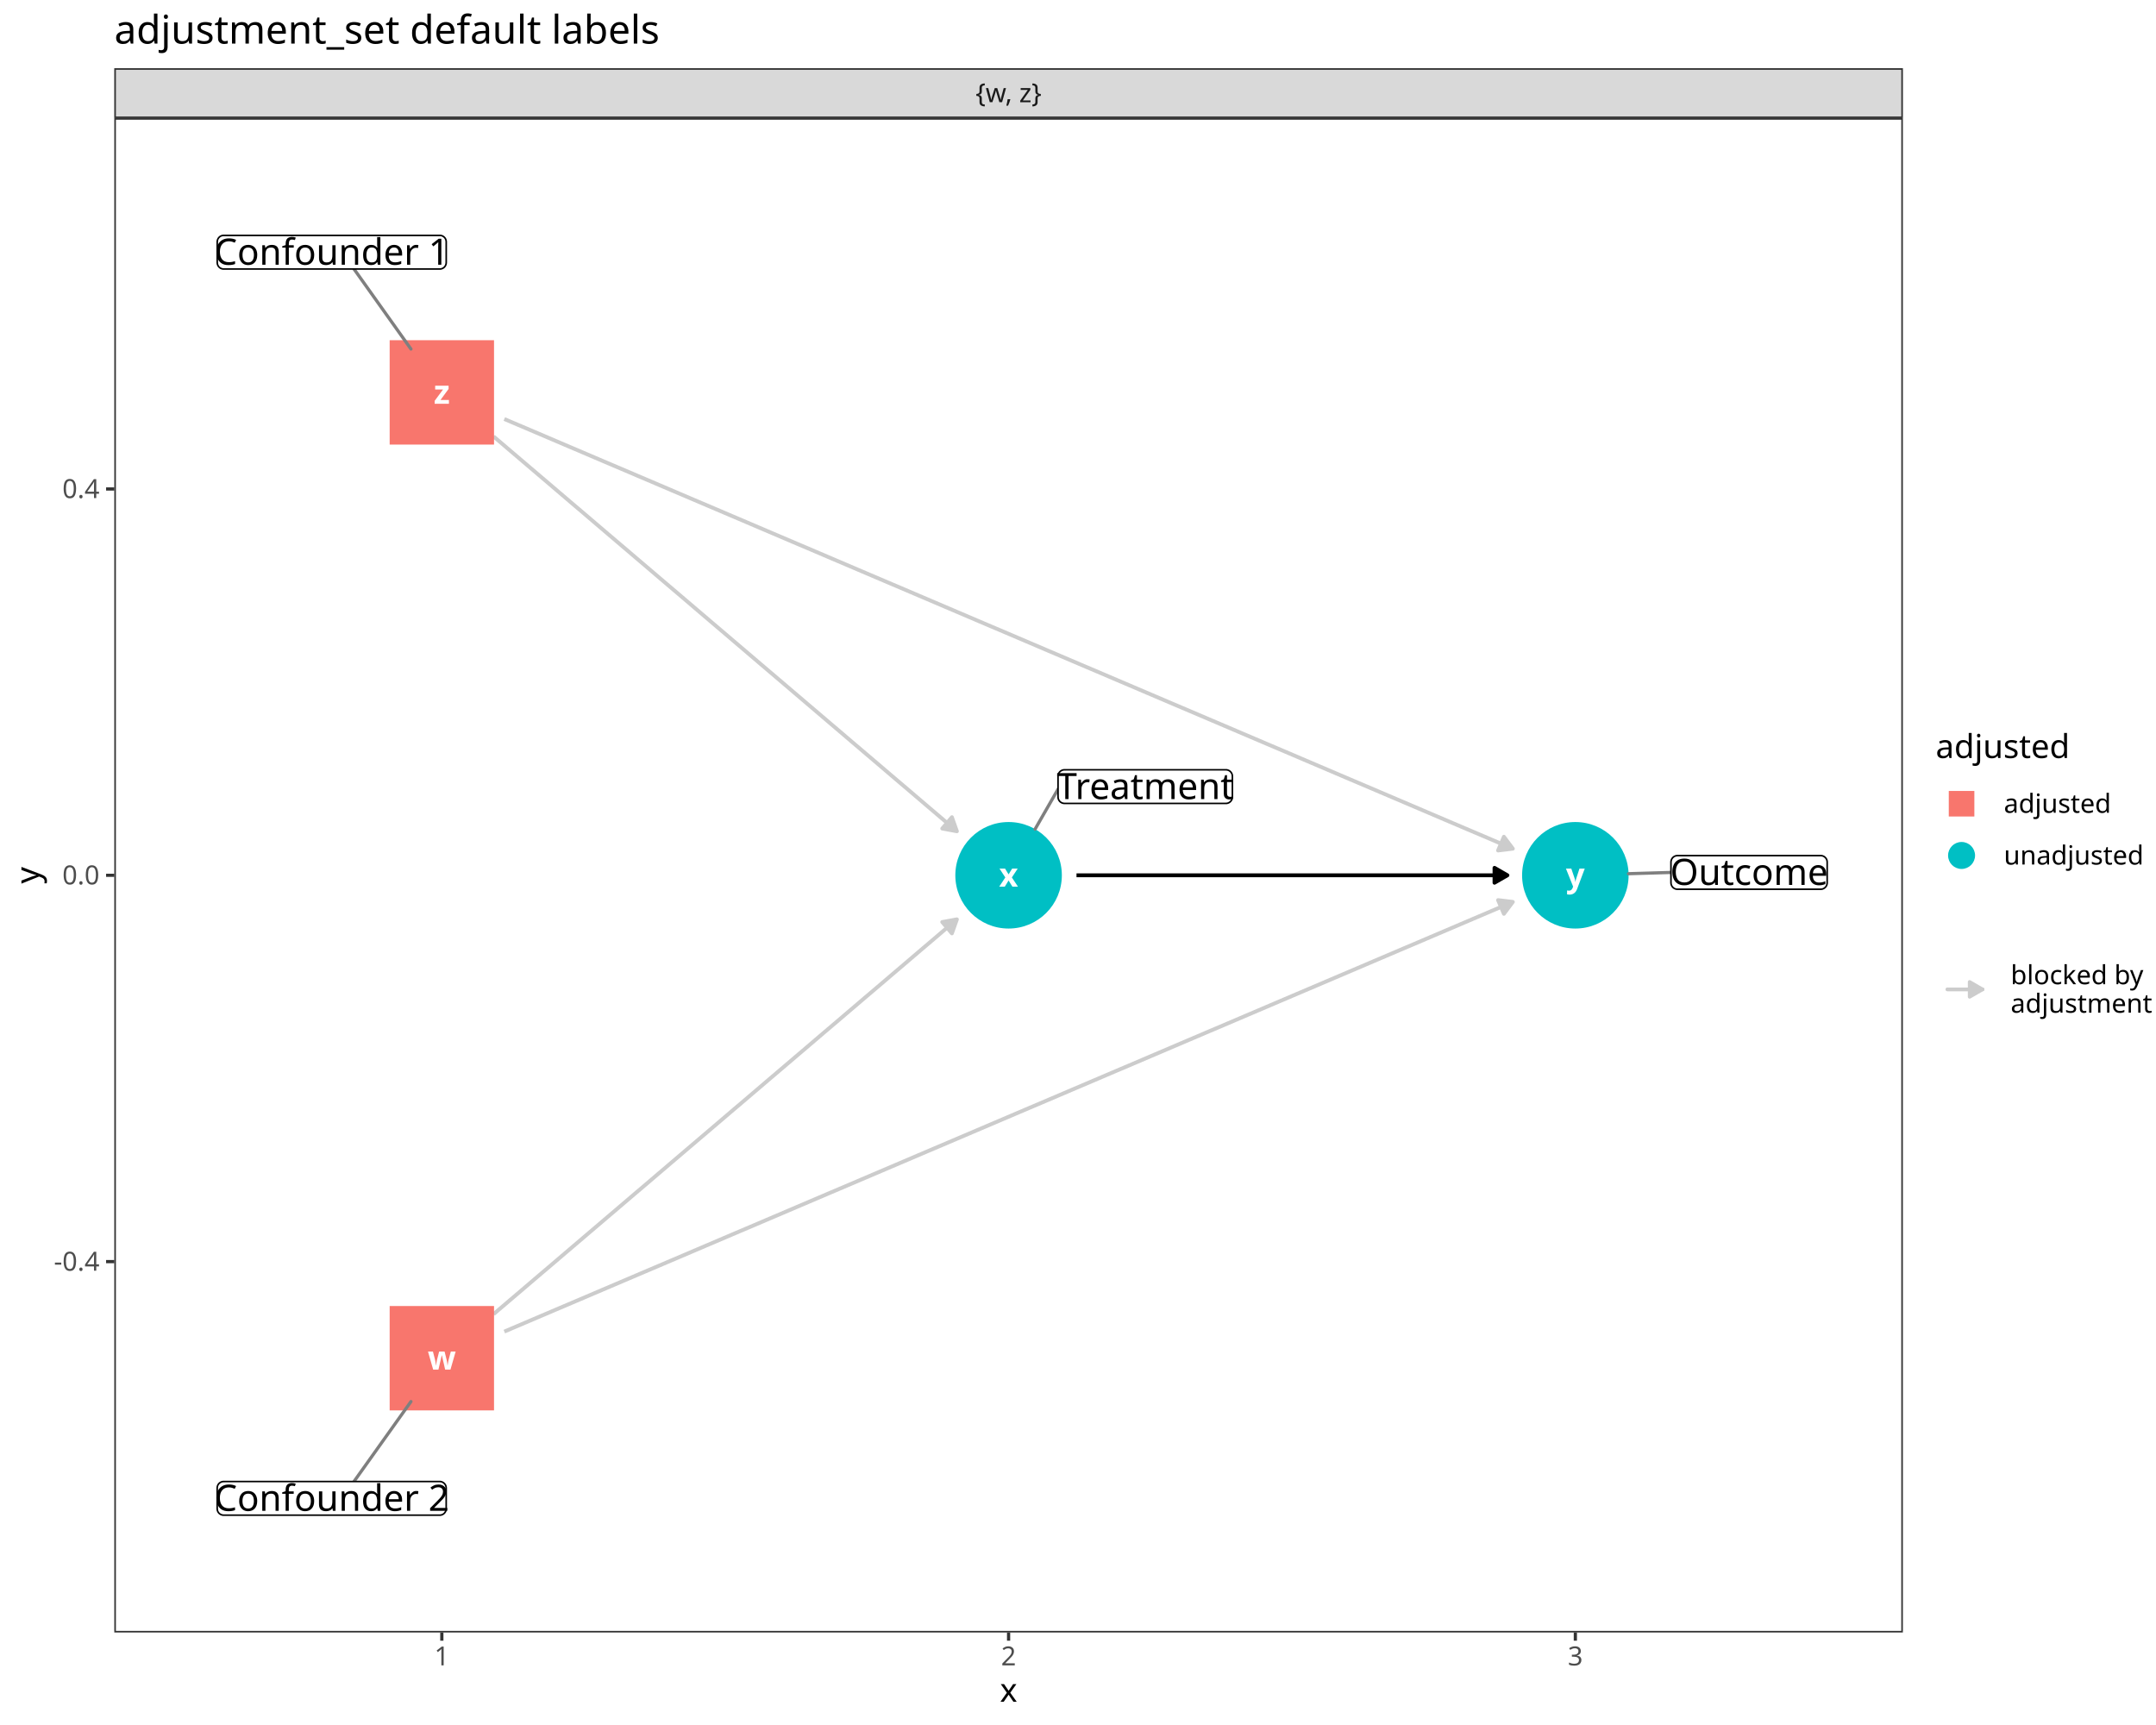
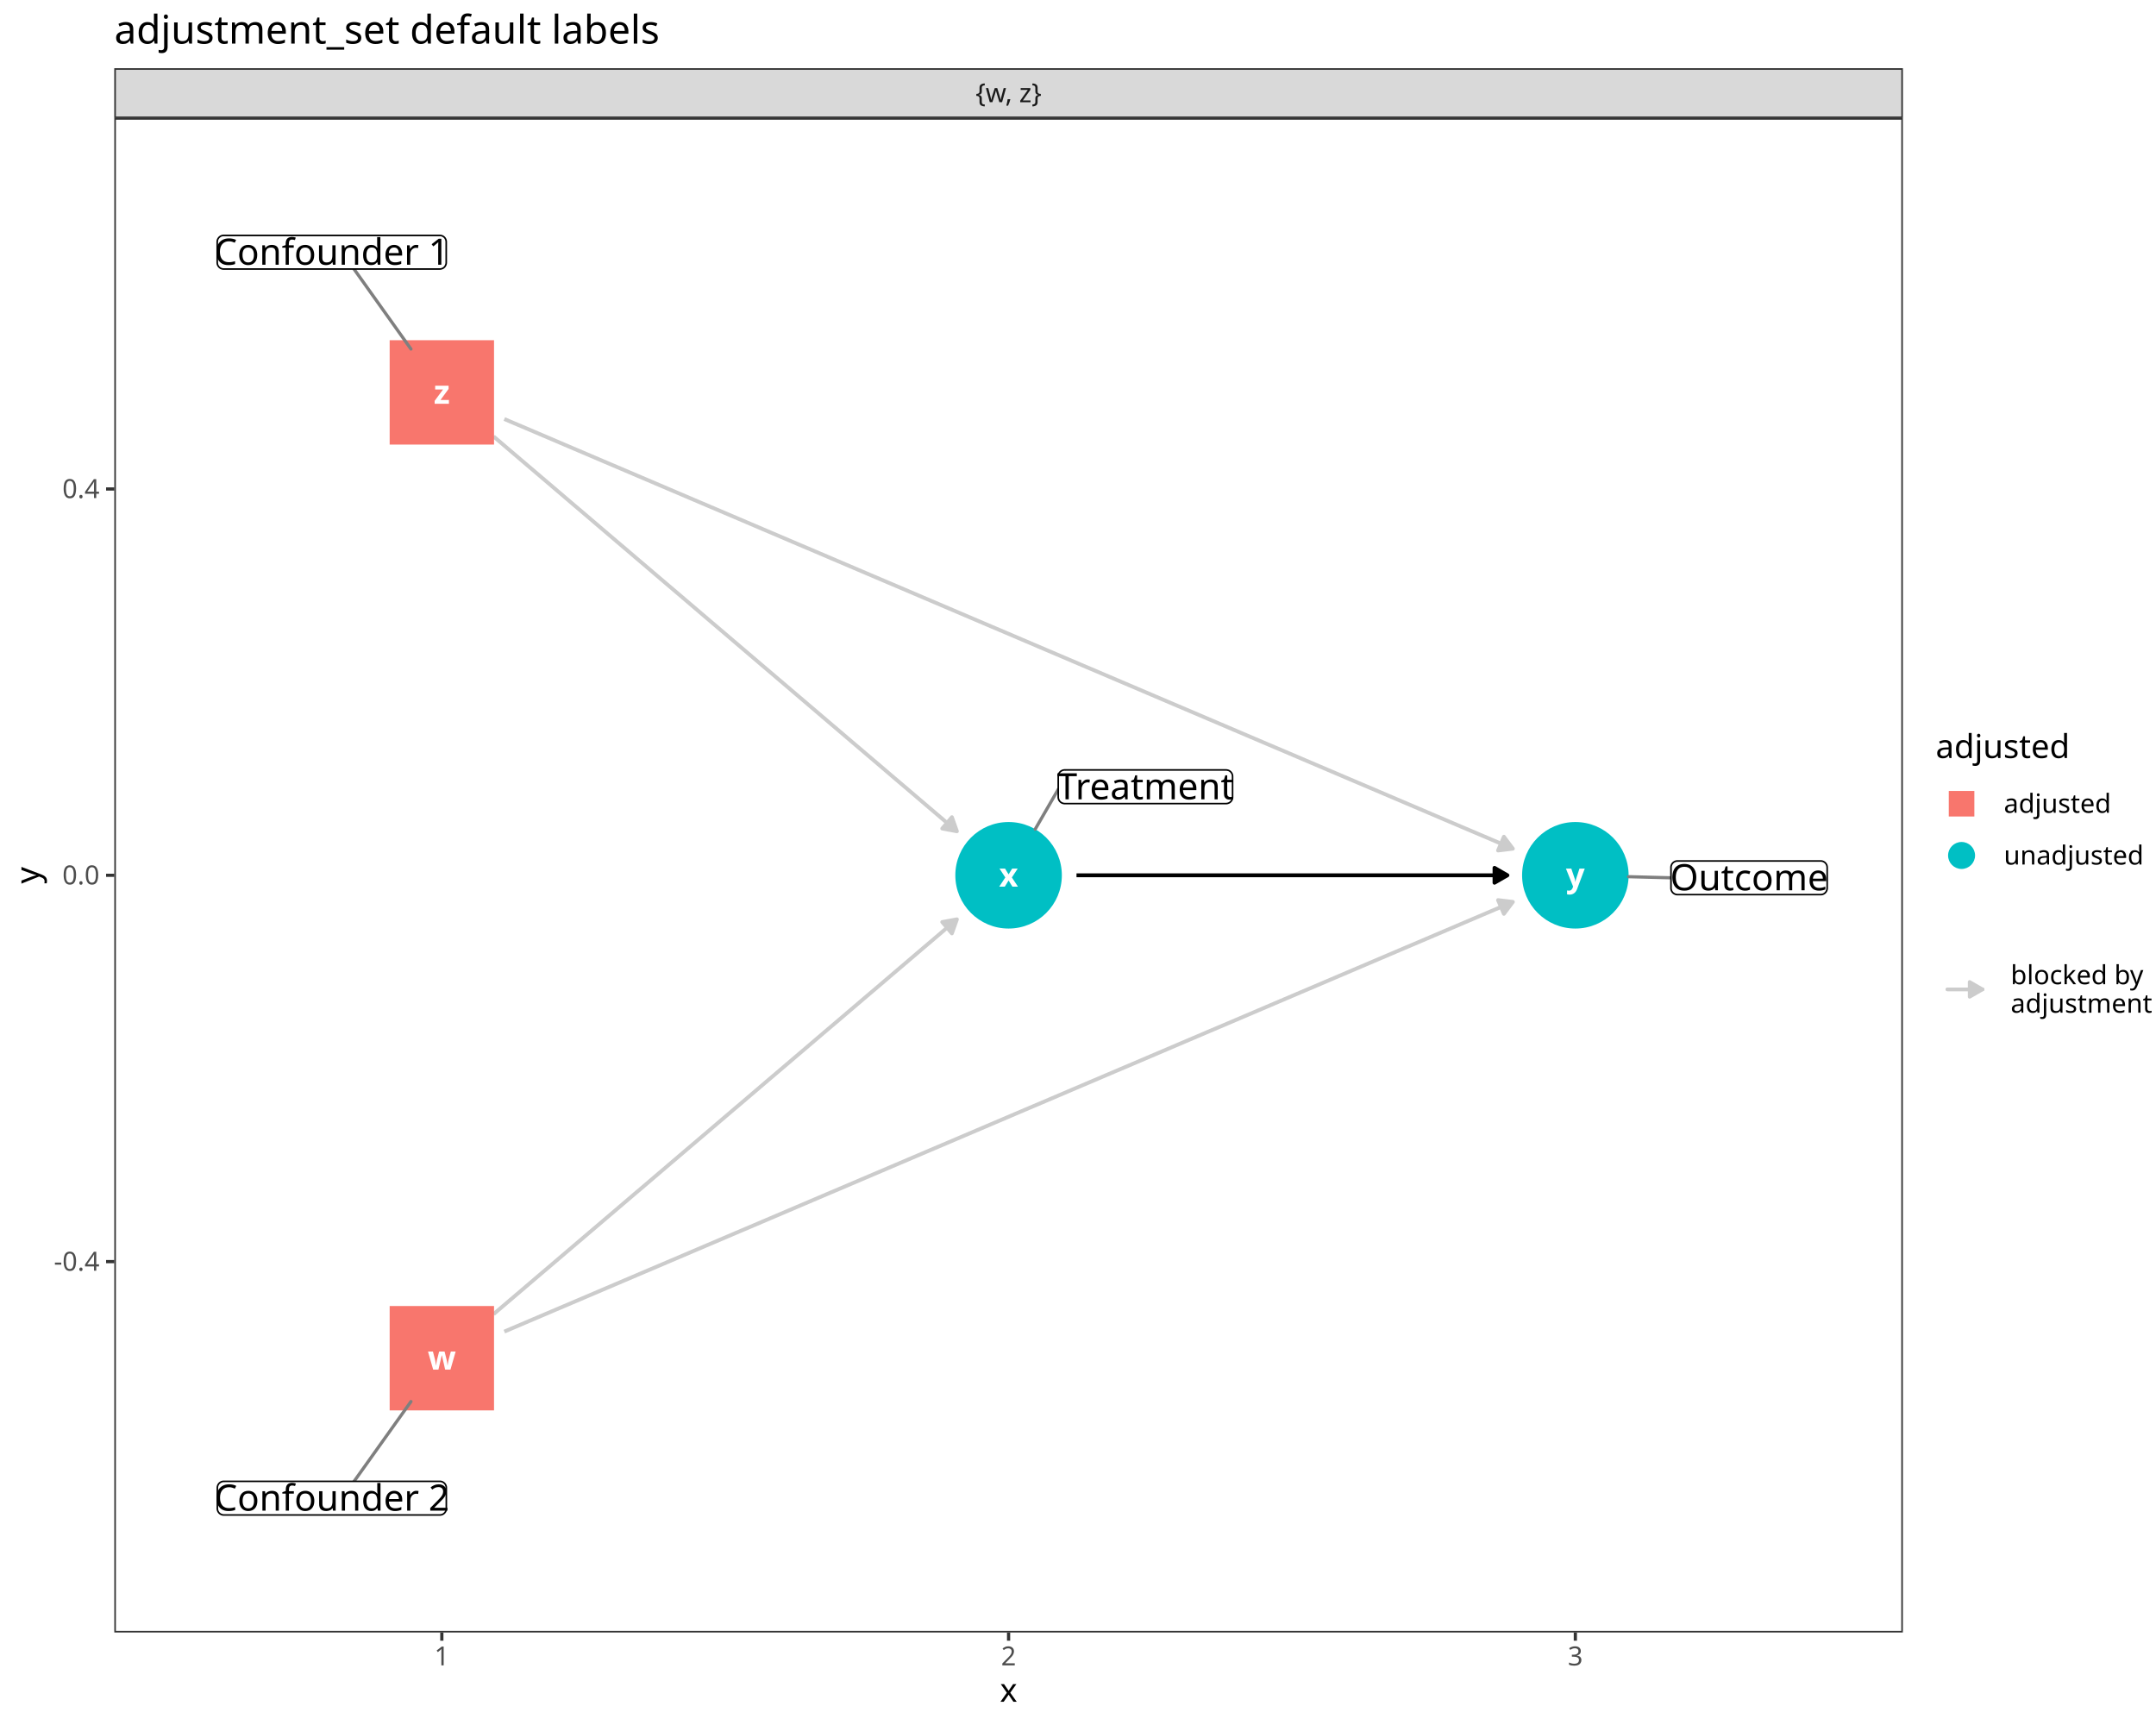
<svg xmlns="http://www.w3.org/2000/svg" class="svglite" data-engine-version="2.0" width="720.00pt" height="576.00pt" viewBox="0 0 720.00 576.00">
  <defs>
    <style type="text/css">
    .svglite line, .svglite polyline, .svglite polygon, .svglite path, .svglite rect, .svglite circle {
      fill: none;
      stroke: #000000;
      stroke-linecap: round;
      stroke-linejoin: round;
      stroke-miterlimit: 10.00;
    }
  </style>
  </defs>
  <rect width="100%" height="100%" style="stroke: none; fill: #FFFFFF;" />
  <defs>
    <clipPath id="cpMC4wMHw3MjAuMDB8MC4wMHw1NzYuMDA=">
      <rect x="0.00" y="0.00" width="720.00" height="576.00" />
    </clipPath>
  </defs>
  <g clip-path="url(#cpMC4wMHw3MjAuMDB8MC4wMHw1NzYuMDA=)">
    <rect x="0.00" y="0.00" width="720.00" height="576.00" style="stroke-width: 1.07; stroke: #FFFFFF; fill: #FFFFFF;" />
  </g>
  <defs>
    <clipPath id="cpMzguMTd8NjM1LjQ3fDM5LjQzfDU0NS4xMQ==">
      <rect x="38.17" y="39.43" width="597.30" height="505.68" />
    </clipPath>
  </defs>
  <g clip-path="url(#cpMzguMTd8NjM1LjQ3fDM5LjQzfDU0NS4xMQ==)">
    <rect x="38.17" y="39.43" width="597.30" height="505.68" style="stroke-width: 1.07; stroke: none; fill: #FFFFFF;" />
    <polyline points="164.82,438.82 166.67,437.23 168.58,435.61 170.49,433.98 172.41,432.35 174.32,430.72 176.23,429.09 178.14,427.46 180.05,425.83 181.97,424.20 183.88,422.58 185.79,420.95 187.70,419.32 189.61,417.69 191.52,416.06 193.44,414.43 195.35,412.80 197.26,411.17 199.17,409.55 201.08,407.92 202.99,406.29 204.91,404.66 206.82,403.03 208.73,401.40 210.64,399.77 212.55,398.14 214.47,396.52 216.38,394.89 218.29,393.26 220.20,391.63 222.11,390.00 224.02,388.37 225.94,386.74 227.85,385.11 229.76,383.48 231.67,381.86 233.58,380.23 235.50,378.60 237.41,376.97 239.32,375.34 241.23,373.71 243.14,372.08 245.05,370.45 246.97,368.83 248.88,367.20 250.79,365.57 252.70,363.94 254.61,362.31 256.52,360.68 258.44,359.05 260.35,357.42 262.26,355.80 264.17,354.17 266.08,352.54 268.00,350.91 269.91,349.28 271.82,347.65 273.73,346.02 275.64,344.39 277.55,342.77 279.47,341.14 281.38,339.51 283.29,337.88 285.20,336.25 287.11,334.62 289.02,332.99 290.94,331.36 292.85,329.74 294.76,328.11 296.67,326.48 298.58,324.85 300.50,323.22 302.41,321.59 304.32,319.96 306.23,318.33 308.14,316.70 310.05,315.08 311.97,313.45 313.88,311.82 315.79,310.19 317.70,308.56 319.56,306.98 " style="stroke-width: 1.28; stroke: #CCCCCC; stroke-linecap: butt;" />
    <polygon points="317.89,311.67 319.56,306.98 314.66,307.88 " style="stroke-width: 1.28; stroke: #CCCCCC; stroke-linecap: butt; fill: #CCCCCC;" />
    <polyline points="168.42,444.64 170.49,443.75 174.32,442.12 178.14,440.49 181.97,438.86 185.79,437.23 189.61,435.61 193.44,433.98 197.26,432.35 201.08,430.72 204.91,429.09 208.73,427.46 212.55,425.83 216.38,424.20 220.20,422.58 224.02,420.95 227.85,419.32 231.67,417.69 235.50,416.06 239.32,414.43 243.14,412.80 246.97,411.17 250.79,409.55 254.61,407.92 258.44,406.29 262.26,404.66 266.08,403.03 269.91,401.40 273.73,399.77 277.55,398.14 281.38,396.52 285.20,394.89 289.02,393.26 292.85,391.63 296.67,390.00 300.50,388.37 304.32,386.74 308.14,385.11 311.97,383.48 315.79,381.86 319.61,380.23 323.44,378.60 327.26,376.97 331.08,375.34 334.91,373.71 338.73,372.08 342.55,370.45 346.38,368.83 350.20,367.20 354.03,365.57 357.85,363.94 361.67,362.31 365.50,360.68 369.32,359.05 373.14,357.42 376.97,355.80 380.79,354.17 384.61,352.54 388.44,350.91 392.26,349.28 396.08,347.65 399.91,346.02 403.73,344.39 407.56,342.77 411.38,341.14 415.20,339.51 419.03,337.88 422.85,336.25 426.67,334.62 430.50,332.99 434.32,331.36 438.14,329.74 441.97,328.11 445.79,326.48 449.61,324.85 453.44,323.22 457.26,321.59 461.08,319.96 464.91,318.33 468.73,316.70 472.56,315.08 476.38,313.45 480.20,311.82 484.03,310.19 487.85,308.56 491.67,306.93 495.50,305.30 499.32,303.67 503.14,302.05 505.22,301.16 " style="stroke-width: 1.28; stroke: #CCCCCC; stroke-linecap: butt;" />
    <polygon points="502.23,305.14 505.22,301.16 500.28,300.56 " style="stroke-width: 1.28; stroke: #CCCCCC; stroke-linecap: butt; fill: #CCCCCC;" />
    <polyline points="359.50,292.27 359.76,292.27 361.67,292.27 363.58,292.27 365.50,292.27 367.41,292.27 369.32,292.27 371.23,292.27 373.14,292.27 375.05,292.27 376.97,292.27 378.88,292.27 380.79,292.27 382.70,292.27 384.61,292.27 386.53,292.27 388.44,292.27 390.35,292.27 392.26,292.27 394.17,292.27 396.08,292.27 398.00,292.27 399.91,292.27 401.82,292.27 403.73,292.27 405.64,292.27 407.56,292.27 409.47,292.27 411.38,292.27 413.29,292.27 415.20,292.27 417.11,292.27 419.03,292.27 420.94,292.27 422.85,292.27 424.76,292.27 426.67,292.27 428.58,292.27 430.50,292.27 432.41,292.27 434.32,292.27 436.23,292.27 438.14,292.27 440.06,292.27 441.97,292.27 443.88,292.27 445.79,292.27 447.70,292.27 449.61,292.27 451.53,292.27 453.44,292.27 455.35,292.27 457.26,292.27 459.17,292.27 461.08,292.27 463.00,292.27 464.91,292.27 466.82,292.27 468.73,292.27 470.64,292.27 472.56,292.27 474.47,292.27 476.38,292.27 478.29,292.27 480.20,292.27 482.11,292.27 484.03,292.27 485.94,292.27 487.85,292.27 489.76,292.27 491.67,292.27 493.59,292.27 495.50,292.27 497.41,292.27 499.32,292.27 501.23,292.27 503.14,292.27 503.41,292.27 " style="stroke-width: 1.28; stroke-linecap: butt;" />
    <polygon points="499.09,294.76 503.41,292.27 499.09,289.78 " style="stroke-width: 1.28; stroke-linecap: butt; fill: #000000;" />
    <polyline points="164.82,145.73 166.67,147.31 168.58,148.94 170.49,150.57 172.41,152.20 174.32,153.83 176.23,155.46 178.14,157.08 180.05,158.71 181.97,160.34 183.88,161.97 185.79,163.60 187.70,165.23 189.61,166.86 191.52,168.49 193.44,170.11 195.35,171.74 197.26,173.37 199.17,175.00 201.08,176.63 202.99,178.26 204.91,179.89 206.82,181.52 208.73,183.14 210.64,184.77 212.55,186.40 214.47,188.03 216.38,189.66 218.29,191.29 220.20,192.92 222.11,194.55 224.02,196.17 225.94,197.80 227.85,199.43 229.76,201.06 231.67,202.69 233.58,204.32 235.50,205.95 237.41,207.58 239.32,209.21 241.23,210.83 243.14,212.46 245.05,214.09 246.97,215.72 248.88,217.35 250.79,218.98 252.70,220.61 254.61,222.24 256.52,223.86 258.44,225.49 260.35,227.12 262.26,228.75 264.17,230.38 266.08,232.01 268.00,233.64 269.91,235.27 271.82,236.89 273.73,238.52 275.64,240.15 277.55,241.78 279.47,243.41 281.38,245.04 283.29,246.67 285.20,248.30 287.11,249.92 289.02,251.55 290.94,253.18 292.85,254.81 294.76,256.44 296.67,258.07 298.58,259.70 300.50,261.33 302.41,262.95 304.32,264.58 306.23,266.21 308.14,267.84 310.05,269.47 311.97,271.10 313.88,272.73 315.79,274.36 317.70,275.99 319.56,277.57 " style="stroke-width: 1.28; stroke: #CCCCCC; stroke-linecap: butt;" />
    <polygon points="314.66,276.66 319.56,277.57 317.89,272.87 " style="stroke-width: 1.28; stroke: #CCCCCC; stroke-linecap: butt; fill: #CCCCCC;" />
    <polyline points="168.42,139.91 170.49,140.80 174.32,142.42 178.14,144.05 181.97,145.68 185.79,147.31 189.61,148.94 193.44,150.57 197.26,152.20 201.08,153.83 204.91,155.46 208.73,157.08 212.55,158.71 216.38,160.34 220.20,161.97 224.02,163.60 227.85,165.23 231.67,166.86 235.50,168.49 239.32,170.11 243.14,171.74 246.97,173.37 250.79,175.00 254.61,176.63 258.44,178.26 262.26,179.89 266.08,181.52 269.91,183.14 273.73,184.77 277.55,186.40 281.38,188.03 285.20,189.66 289.02,191.29 292.85,192.92 296.67,194.55 300.50,196.17 304.32,197.80 308.14,199.43 311.97,201.06 315.79,202.69 319.61,204.32 323.44,205.95 327.26,207.58 331.08,209.21 334.91,210.83 338.73,212.46 342.55,214.09 346.38,215.72 350.20,217.35 354.03,218.98 357.85,220.61 361.67,222.24 365.50,223.86 369.32,225.49 373.14,227.12 376.97,228.75 380.79,230.38 384.61,232.01 388.44,233.64 392.26,235.27 396.08,236.89 399.91,238.52 403.73,240.15 407.56,241.78 411.38,243.41 415.20,245.04 419.03,246.67 422.85,248.30 426.67,249.92 430.50,251.55 434.32,253.18 438.14,254.81 441.97,256.44 445.79,258.07 449.61,259.70 453.44,261.33 457.26,262.95 461.08,264.58 464.91,266.21 468.73,267.84 472.56,269.47 476.38,271.10 480.20,272.73 484.03,274.36 487.85,275.99 491.67,277.61 495.50,279.24 499.32,280.87 503.14,282.50 505.22,283.39 " style="stroke-width: 1.28; stroke: #CCCCCC; stroke-linecap: butt;" />
    <polygon points="500.28,283.99 505.22,283.39 502.23,279.40 " style="stroke-width: 1.28; stroke: #CCCCCC; stroke-linecap: butt; fill: #CCCCCC;" />
    <polygon points="130.13,470.95 164.98,470.95 164.98,436.10 130.13,436.10 " style="stroke-width: 0.71; stroke: none; fill: #F8766D;" />
    <circle cx="336.82" cy="292.27" r="17.43" style="stroke-width: 0.71; stroke: #00BFC4; fill: #00BFC4;" />
    <circle cx="526.09" cy="292.27" r="17.43" style="stroke-width: 0.71; stroke: #00BFC4; fill: #00BFC4;" />
    <polygon points="130.13,148.45 164.98,148.45 164.98,113.60 130.13,113.60 " style="stroke-width: 0.71; stroke: none; fill: #F8766D;" />
    <text x="147.55" y="457.32" text-anchor="middle" style="font-size: 11.04px; font-weight: bold; fill: #FFFFFF; font-family: sans;" textLength="7.98px" lengthAdjust="spacingAndGlyphs">w</text>
    <text x="336.82" y="296.07" text-anchor="middle" style="font-size: 11.04px; font-weight: bold; fill: #FFFFFF; font-family: sans;" textLength="5.52px" lengthAdjust="spacingAndGlyphs">x</text>
    <text x="526.09" y="296.07" text-anchor="middle" style="font-size: 11.04px; font-weight: bold; fill: #FFFFFF; font-family: sans;" textLength="5.52px" lengthAdjust="spacingAndGlyphs">y</text>
    <text x="147.55" y="134.82" text-anchor="middle" style="font-size: 11.04px; font-weight: bold; fill: #FFFFFF; font-family: sans;" textLength="5.52px" lengthAdjust="spacingAndGlyphs">z</text>
-     <line x1="118.21" y1="494.70" x2="137.24" y2="468.00" style="stroke-width: 1.07; stroke: #7F7F7F;" />
-     <line x1="353.33" y1="263.51" x2="345.67" y2="276.86" style="stroke-width: 1.07; stroke: #7F7F7F;" />
-     <line x1="558.02" y1="291.32" x2="543.85" y2="291.74" style="stroke-width: 1.07; stroke: #7F7F7F;" />
-     <line x1="118.22" y1="89.83" x2="137.24" y2="116.55" style="stroke-width: 1.07; stroke: #7F7F7F;" />
-     <polygon points="74.69,505.93 146.85,505.93 146.76,505.93 147.11,505.92 147.45,505.85 147.77,505.73 148.07,505.55 148.34,505.33 148.57,505.07 148.76,504.78 148.90,504.46 148.98,504.12 149.01,503.77 149.01,503.77 149.01,496.86 149.01,496.86 148.98,496.51 148.90,496.17 148.76,495.85 148.57,495.56 148.34,495.30 148.07,495.08 147.77,494.91 147.45,494.78 147.11,494.71 146.85,494.70 74.69,494.70 74.95,494.71 74.60,494.70 74.26,494.74 73.92,494.84 73.61,494.99 73.32,495.18 73.07,495.42 72.86,495.70 72.70,496.01 72.59,496.34 72.54,496.68 72.53,496.86 72.53,503.77 72.54,503.60 72.54,503.95 72.59,504.29 72.70,504.62 72.86,504.93 73.07,505.21 73.32,505.45 73.61,505.64 73.92,505.79 74.26,505.89 74.60,505.93 " style="stroke-width: 0.53; fill: #FFFFFF;" />
-     <text x="110.77" y="504.49" text-anchor="middle" style="font-size: 12.14px; font-family: sans;" textLength="73.60px" lengthAdjust="spacingAndGlyphs">Confounder 2</text>
-     <polygon points="355.49,268.27 409.40,268.27 409.31,268.27 409.66,268.26 410.00,268.19 410.32,268.07 410.62,267.89 410.89,267.67 411.12,267.41 411.31,267.12 411.45,266.80 411.53,266.46 411.56,266.11 411.56,266.11 411.56,259.20 411.56,259.20 411.53,258.85 411.45,258.51 411.31,258.19 411.12,257.90 410.89,257.64 410.62,257.42 410.32,257.25 410.00,257.12 409.66,257.05 409.40,257.04 355.49,257.04 355.75,257.05 355.40,257.04 355.06,257.08 354.72,257.18 354.41,257.33 354.12,257.52 353.87,257.76 353.66,258.04 353.50,258.35 353.39,258.68 353.34,259.02 353.33,259.20 353.33,266.11 353.34,265.94 353.34,266.29 353.39,266.63 353.50,266.96 353.66,267.27 353.87,267.55 354.12,267.79 354.41,267.98 354.72,268.13 355.06,268.23 355.40,268.27 " style="stroke-width: 0.53; fill: #FFFFFF;" />
-     <text x="382.44" y="266.83" text-anchor="middle" style="font-size: 12.14px; font-family: sans;" textLength="55.35px" lengthAdjust="spacingAndGlyphs">Treatment</text>
-     <polygon points="560.18,296.93 608.03,296.93 607.94,296.93 608.29,296.92 608.63,296.85 608.95,296.72 609.26,296.55 609.52,296.33 609.76,296.07 609.94,295.78 610.08,295.46 610.16,295.12 610.19,294.77 610.19,294.77 610.19,287.86 610.19,287.86 610.16,287.51 610.08,287.17 609.94,286.85 609.76,286.56 609.52,286.30 609.26,286.08 608.95,285.90 608.63,285.78 608.29,285.71 608.03,285.70 560.18,285.70 560.45,285.71 560.10,285.70 559.75,285.74 559.42,285.84 559.10,285.99 558.82,286.18 558.57,286.42 558.36,286.70 558.20,287.01 558.09,287.34 558.03,287.68 558.02,287.86 558.02,294.77 558.03,294.60 558.03,294.95 558.09,295.29 558.20,295.62 558.36,295.93 558.57,296.21 558.82,296.45 559.10,296.64 559.42,296.79 559.75,296.89 560.10,296.93 " style="stroke-width: 0.53; fill: #FFFFFF;" />
-     <text x="584.11" y="295.49" text-anchor="middle" style="font-size: 12.14px; font-family: sans;" textLength="49.28px" lengthAdjust="spacingAndGlyphs">Outcome</text>
-     <polygon points="74.70,89.83 146.86,89.83 146.77,89.83 147.12,89.82 147.46,89.75 147.79,89.62 148.09,89.45 148.36,89.23 148.59,88.97 148.77,88.68 148.91,88.36 148.99,88.02 149.02,87.67 149.02,87.67 149.02,80.76 149.02,80.76 148.99,80.41 148.91,80.07 148.77,79.75 148.59,79.46 148.36,79.20 148.09,78.98 147.79,78.80 147.46,78.68 147.12,78.61 146.86,78.60 74.70,78.60 74.96,78.61 74.62,78.60 74.27,78.64 73.94,78.74 73.62,78.88 73.34,79.08 73.09,79.32 72.88,79.60 72.72,79.91 72.61,80.24 72.55,80.58 72.54,80.76 72.54,87.67 72.55,87.50 72.55,87.85 72.61,88.19 72.72,88.52 72.88,88.83 73.09,89.11 73.34,89.35 73.62,89.54 73.94,89.69 74.27,89.79 74.62,89.83 " style="stroke-width: 0.53; fill: #FFFFFF;" />
-     <text x="110.78" y="88.39" text-anchor="middle" style="font-size: 12.14px; font-family: sans;" textLength="73.60px" lengthAdjust="spacingAndGlyphs">Confounder 1</text>
+     <line x1="118.25" y1="494.64" x2="137.24" y2="468.00" style="stroke-width: 1.07; stroke: #7F7F7F;" />
+     <line x1="353.40" y1="263.56" x2="345.71" y2="276.88" style="stroke-width: 1.07; stroke: #7F7F7F;" />
+     <line x1="558.03" y1="293.11" x2="543.85" y2="292.74" style="stroke-width: 1.07; stroke: #7F7F7F;" />
+     <line x1="118.22" y1="89.84" x2="137.24" y2="116.55" style="stroke-width: 1.07; stroke: #7F7F7F;" />
+     <polygon points="74.74,505.87 146.89,505.87 146.81,505.87 147.15,505.86 147.50,505.79 147.82,505.67 148.12,505.49 148.39,505.27 148.62,505.01 148.81,504.72 148.94,504.40 149.03,504.06 149.05,503.71 149.05,503.71 149.05,496.80 149.05,496.80 149.03,496.45 148.94,496.11 148.81,495.79 148.62,495.50 148.39,495.24 148.12,495.02 147.82,494.85 147.50,494.72 147.15,494.65 146.89,494.64 74.74,494.64 75.00,494.65 74.65,494.64 74.30,494.68 73.97,494.78 73.66,494.93 73.37,495.12 73.12,495.36 72.91,495.64 72.75,495.95 72.64,496.28 72.58,496.62 72.58,496.80 72.58,503.71 72.58,503.54 72.58,503.89 72.64,504.23 72.75,504.56 72.91,504.87 73.12,505.15 73.37,505.39 73.66,505.58 73.97,505.73 74.30,505.83 74.65,505.87 " style="stroke-width: 0.53; fill: #FFFFFF;" />
+     <text x="110.82" y="504.43" text-anchor="middle" style="font-size: 12.14px; font-family: sans;" textLength="73.60px" lengthAdjust="spacingAndGlyphs">Confounder 2</text>
+     <polygon points="355.56,268.33 409.46,268.33 409.38,268.33 409.72,268.31 410.06,268.24 410.39,268.12 410.69,267.95 410.96,267.73 411.19,267.47 411.38,267.17 411.51,266.85 411.60,266.52 411.62,266.17 411.62,266.17 411.62,259.25 411.62,259.25 411.60,258.90 411.51,258.57 411.38,258.25 411.19,257.95 410.96,257.69 410.69,257.47 410.39,257.30 410.06,257.18 409.72,257.11 409.46,257.09 355.56,257.09 355.82,257.11 355.47,257.09 355.13,257.13 354.79,257.23 354.48,257.38 354.19,257.58 353.94,257.82 353.73,258.10 353.57,258.40 353.46,258.73 353.40,259.08 353.40,259.25 353.40,266.17 353.40,265.99 353.40,266.34 353.46,266.69 353.57,267.02 353.73,267.32 353.94,267.60 354.19,267.84 354.48,268.04 354.79,268.19 355.13,268.28 355.47,268.33 " style="stroke-width: 0.53; fill: #FFFFFF;" />
+     <text x="382.51" y="266.89" text-anchor="middle" style="font-size: 12.14px; font-family: sans;" textLength="55.35px" lengthAdjust="spacingAndGlyphs">Treatment</text>
+     <polygon points="560.19,298.72 608.03,298.72 607.94,298.72 608.29,298.71 608.63,298.64 608.96,298.52 609.26,298.34 609.53,298.12 609.76,297.86 609.94,297.57 610.08,297.25 610.16,296.91 610.19,296.56 610.19,296.56 610.19,289.65 610.19,289.65 610.16,289.30 610.08,288.96 609.94,288.64 609.76,288.35 609.53,288.09 609.26,287.87 608.96,287.70 608.63,287.57 608.29,287.50 608.03,287.49 560.19,287.49 560.45,287.50 560.10,287.49 559.75,287.53 559.42,287.63 559.11,287.78 558.82,287.97 558.57,288.21 558.36,288.49 558.20,288.80 558.09,289.13 558.03,289.47 558.03,289.65 558.03,296.56 558.03,296.39 558.03,296.74 558.09,297.08 558.20,297.41 558.36,297.72 558.57,298.00 558.82,298.24 559.11,298.43 559.42,298.58 559.75,298.68 560.10,298.72 " style="stroke-width: 0.53; fill: #FFFFFF;" />
+     <text x="584.11" y="297.28" text-anchor="middle" style="font-size: 12.14px; font-family: sans;" textLength="49.28px" lengthAdjust="spacingAndGlyphs">Outcome</text>
+     <polygon points="74.70,89.84 146.86,89.84 146.77,89.84 147.12,89.82 147.46,89.75 147.79,89.63 148.09,89.46 148.36,89.24 148.59,88.98 148.77,88.68 148.91,88.36 148.99,88.03 149.02,87.68 149.02,87.68 149.02,80.76 149.02,80.76 148.99,80.41 148.91,80.08 148.77,79.76 148.59,79.46 148.36,79.20 148.09,78.98 147.79,78.81 147.46,78.69 147.12,78.62 146.86,78.60 74.70,78.60 74.96,78.62 74.61,78.60 74.27,78.65 73.94,78.74 73.62,78.89 73.34,79.09 73.08,79.33 72.88,79.61 72.71,79.91 72.60,80.24 72.55,80.59 72.54,80.76 72.54,87.68 72.55,87.50 72.55,87.85 72.60,88.20 72.71,88.53 72.88,88.83 73.08,89.11 73.34,89.35 73.62,89.55 73.94,89.70 74.27,89.80 74.61,89.84 " style="stroke-width: 0.53; fill: #FFFFFF;" />
+     <text x="110.78" y="88.40" text-anchor="middle" style="font-size: 12.14px; font-family: sans;" textLength="73.60px" lengthAdjust="spacingAndGlyphs">Confounder 1</text>
    <rect x="38.17" y="39.43" width="597.30" height="505.68" style="stroke-width: 1.07; stroke: #333333;" />
  </g>
  <g clip-path="url(#cpMC4wMHw3MjAuMDB8MC4wMHw1NzYuMDA=)">
</g>
  <defs>
    <clipPath id="cpMzguMTd8NjM1LjQ3fDIyLjc4fDM5LjQz">
      <rect x="38.17" y="22.78" width="597.30" height="16.65" />
    </clipPath>
  </defs>
  <g clip-path="url(#cpMzguMTd8NjM1LjQ3fDIyLjc4fDM5LjQz)">
    <rect x="38.17" y="22.78" width="597.30" height="16.65" style="stroke-width: 1.07; stroke: #333333; fill: #D9D9D9;" />
    <text x="336.82" y="34.14" text-anchor="middle" style="font-size: 8.80px; fill: #1A1A1A; font-family: sans;" textLength="21.53px" lengthAdjust="spacingAndGlyphs">{w, z}</text>
  </g>
  <g clip-path="url(#cpMC4wMHw3MjAuMDB8MC4wMHw1NzYuMDA=)">
    <polyline points="147.55,547.85 147.55,545.11 " style="stroke-width: 1.07; stroke: #333333; stroke-linecap: butt;" />
    <polyline points="336.82,547.85 336.82,545.11 " style="stroke-width: 1.07; stroke: #333333; stroke-linecap: butt;" />
    <polyline points="526.09,547.85 526.09,545.11 " style="stroke-width: 1.07; stroke: #333333; stroke-linecap: butt;" />
    <text x="147.55" y="556.10" text-anchor="middle" style="font-size: 8.80px; fill: #4D4D4D; font-family: sans;" textLength="4.89px" lengthAdjust="spacingAndGlyphs">1</text>
    <text x="336.82" y="556.10" text-anchor="middle" style="font-size: 8.80px; fill: #4D4D4D; font-family: sans;" textLength="4.89px" lengthAdjust="spacingAndGlyphs">2</text>
    <text x="526.09" y="556.10" text-anchor="middle" style="font-size: 8.80px; fill: #4D4D4D; font-family: sans;" textLength="4.89px" lengthAdjust="spacingAndGlyphs">3</text>
    <text x="33.24" y="424.30" text-anchor="end" style="font-size: 8.80px; fill: #4D4D4D; font-family: sans;" textLength="15.16px" lengthAdjust="spacingAndGlyphs">-0.4</text>
    <text x="33.24" y="295.30" text-anchor="end" style="font-size: 8.80px; fill: #4D4D4D; font-family: sans;" textLength="12.23px" lengthAdjust="spacingAndGlyphs">0.0</text>
    <text x="33.24" y="166.30" text-anchor="end" style="font-size: 8.80px; fill: #4D4D4D; font-family: sans;" textLength="12.23px" lengthAdjust="spacingAndGlyphs">0.4</text>
    <polyline points="35.43,421.27 38.17,421.27 " style="stroke-width: 1.07; stroke: #333333; stroke-linecap: butt;" />
    <polyline points="35.43,292.27 38.17,292.27 " style="stroke-width: 1.07; stroke: #333333; stroke-linecap: butt;" />
    <polyline points="35.43,163.27 38.17,163.27 " style="stroke-width: 1.07; stroke: #333333; stroke-linecap: butt;" />
    <text x="336.82" y="568.24" text-anchor="middle" style="font-size: 11.00px; font-family: sans;" textLength="5.50px" lengthAdjust="spacingAndGlyphs">x</text>
    <text transform="translate(13.05,292.27) rotate(-90)" text-anchor="middle" style="font-size: 11.00px; font-family: sans;" textLength="5.50px" lengthAdjust="spacingAndGlyphs">y</text>
    <rect x="646.43" y="244.40" width="65.82" height="49.89" style="stroke-width: 1.07; stroke: none; fill: #FFFFFF;" />
    <text x="646.43" y="253.11" style="font-size: 11.00px; font-family: sans;" textLength="41.59px" lengthAdjust="spacingAndGlyphs">adjusted</text>
    <rect x="646.43" y="259.73" width="17.28" height="17.28" style="stroke-width: 1.07; stroke: none; fill: #FFFFFF;" />
    <polygon points="650.80,272.64 659.34,272.64 659.34,264.11 650.80,264.11 " style="stroke-width: 0.47; stroke: none; fill: #F8766D;" />
    <rect x="646.43" y="277.01" width="17.28" height="17.28" style="stroke-width: 1.07; stroke: none; fill: #FFFFFF;" />
    <circle cx="655.07" cy="285.65" r="4.27" style="stroke-width: 0.47; stroke: #00BFC4; fill: #00BFC4;" />
    <text x="669.19" y="271.40" style="font-size: 8.80px; font-family: sans;" textLength="33.27px" lengthAdjust="spacingAndGlyphs">adjusted</text>
    <text x="669.19" y="288.68" style="font-size: 8.80px; font-family: sans;" textLength="43.06px" lengthAdjust="spacingAndGlyphs">unadjusted</text>
    <rect x="646.43" y="305.25" width="68.09" height="34.89" style="stroke-width: 1.07; stroke: none; fill: #FFFFFF;" />
    <rect x="646.43" y="320.59" width="19.56" height="19.56" style="stroke-width: 1.07; stroke: none; fill: #FFFFFF;" />
    <line x1="650.34" y1="330.37" x2="662.08" y2="330.37" style="stroke-width: 1.19; stroke: #CCCCCC;" />
    <polygon points="657.76,332.86 662.08,330.37 657.76,327.88 " style="stroke-width: 1.19; stroke: #CCCCCC; fill: #CCCCCC;" />
    <line x1="650.34" y1="330.37" x2="662.08" y2="330.37" style="stroke-width: 1.19; stroke: #CCCCCC;" />
    <text x="671.47" y="328.64" style="font-size: 8.80px; font-family: sans;" textLength="42.08px" lengthAdjust="spacingAndGlyphs">blocked by</text>
    <text x="671.47" y="338.15" style="font-size: 8.80px; font-family: sans;" textLength="43.05px" lengthAdjust="spacingAndGlyphs">adjustment</text>
    <text x="38.17" y="14.56" style="font-size: 13.20px; font-family: sans;" textLength="170.99px" lengthAdjust="spacingAndGlyphs">adjustment_set default labels</text>
  </g>
</svg>
